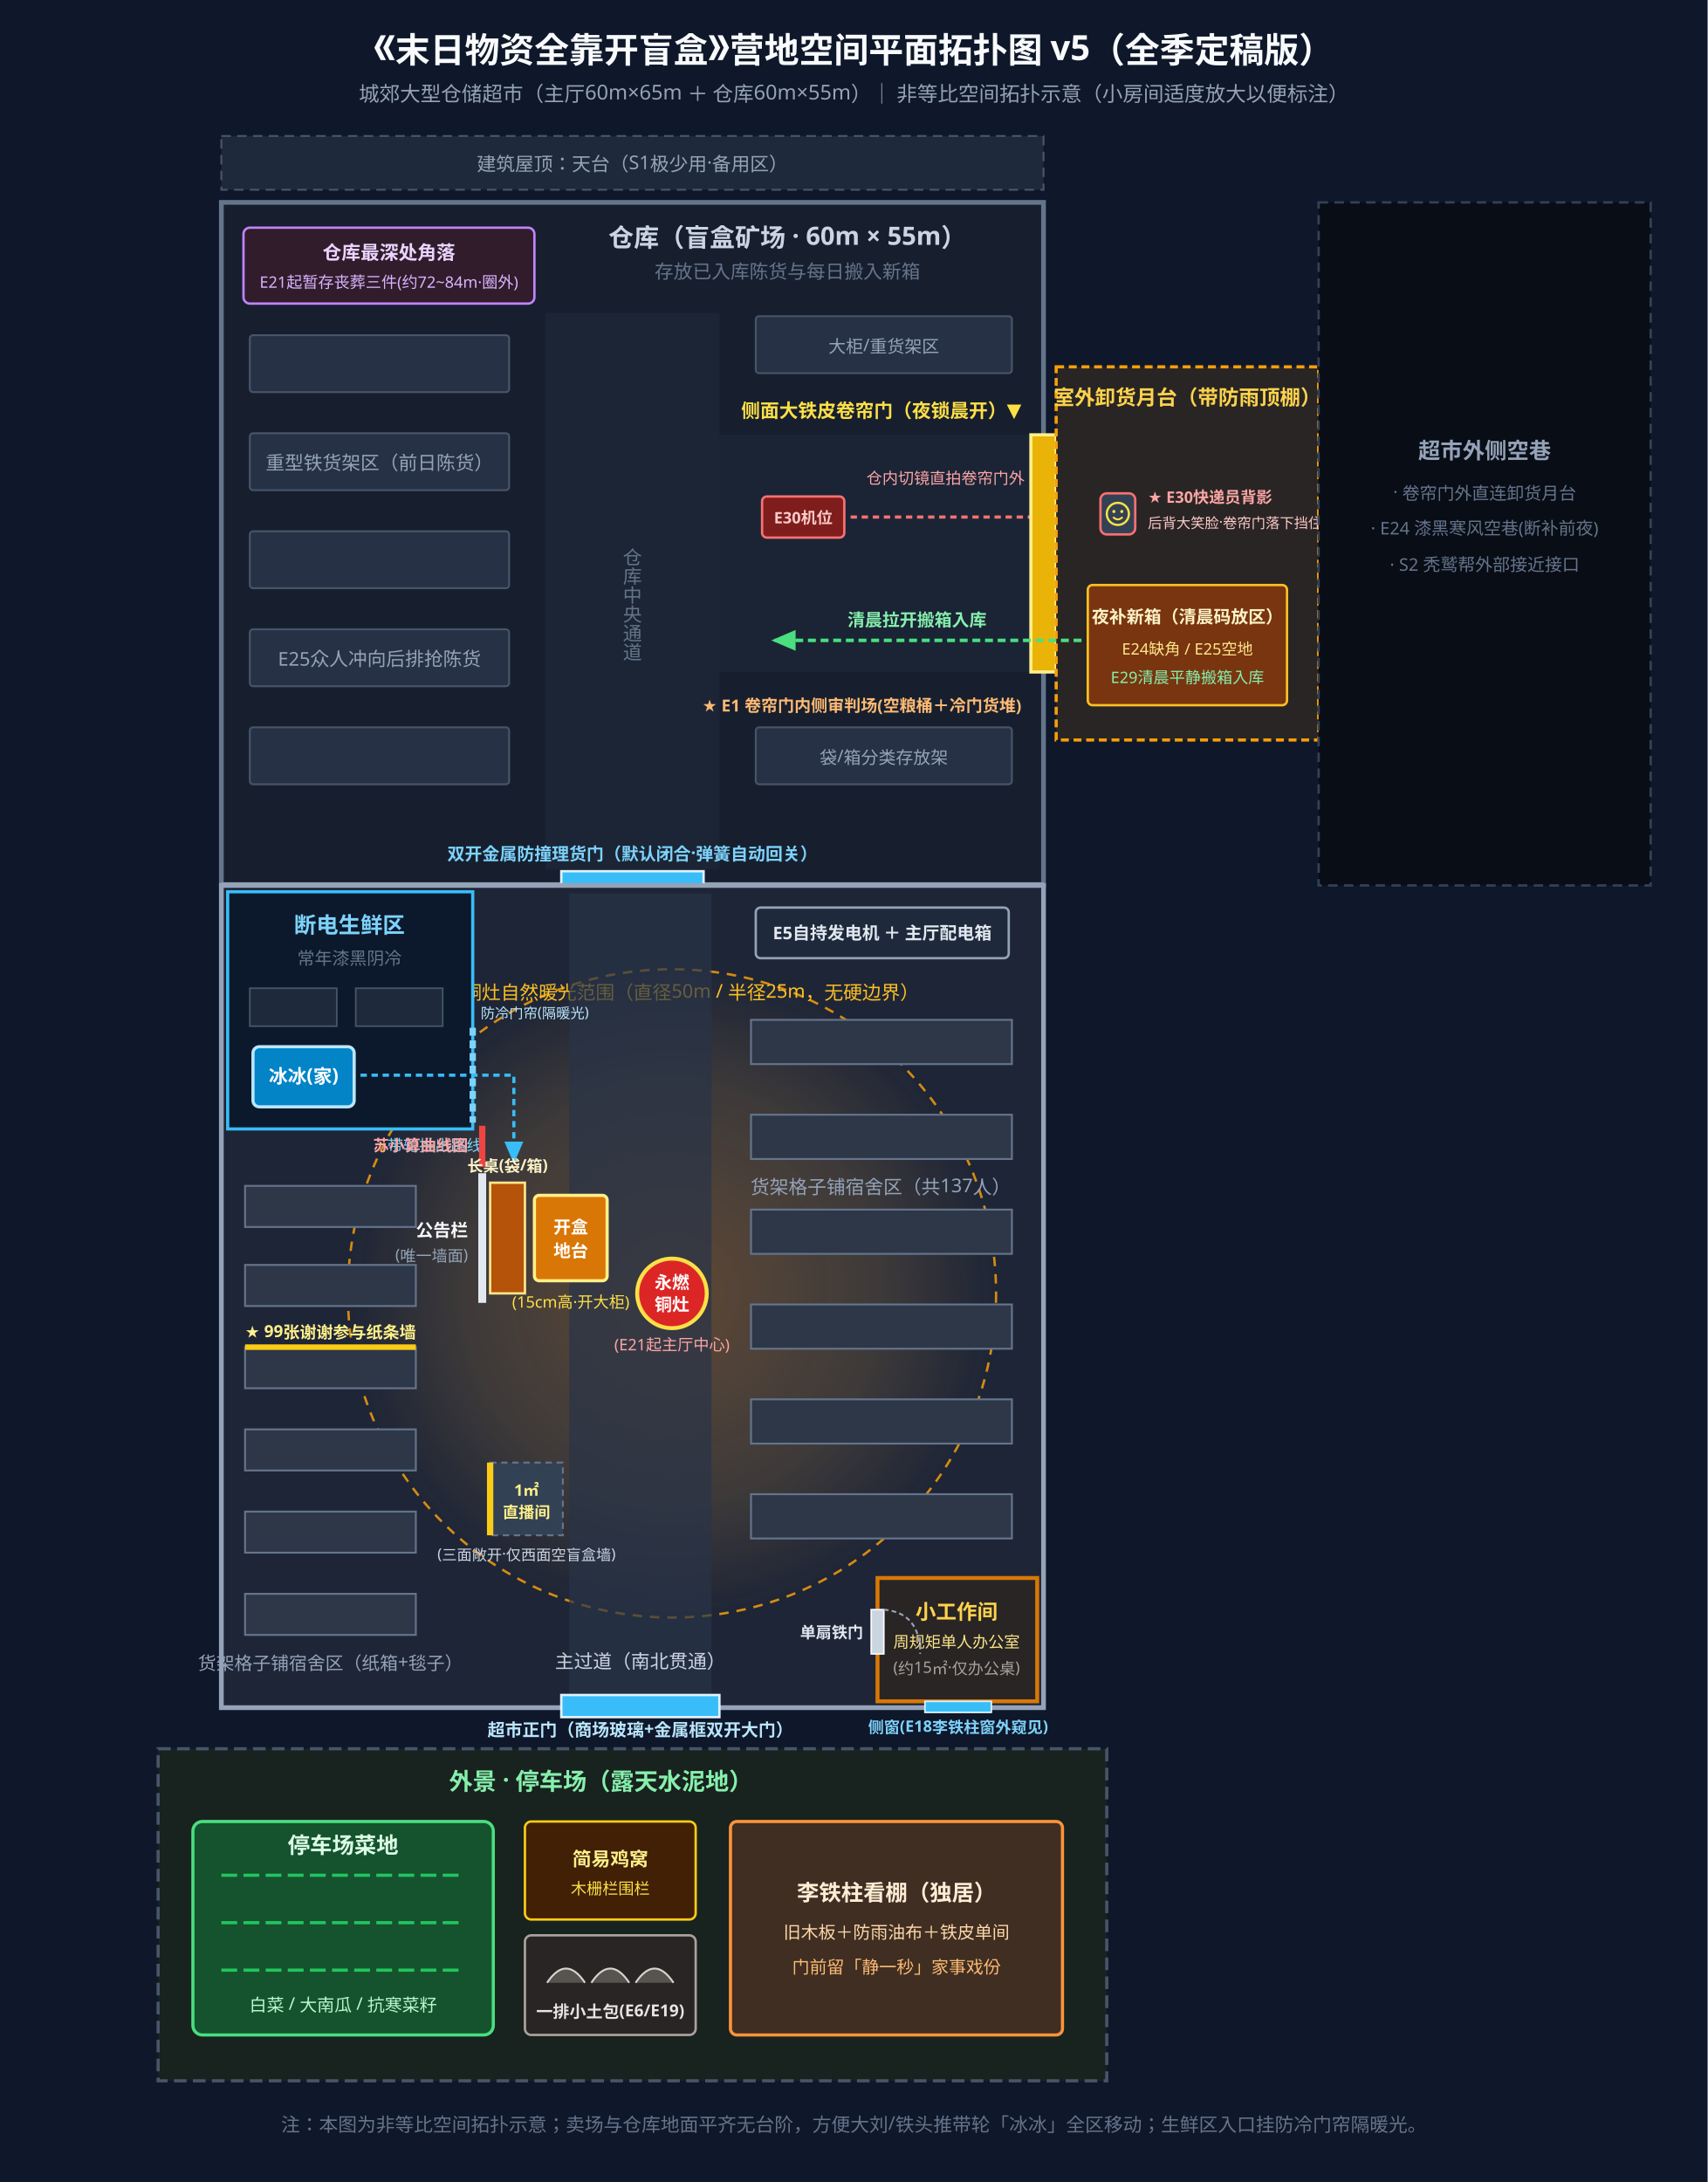
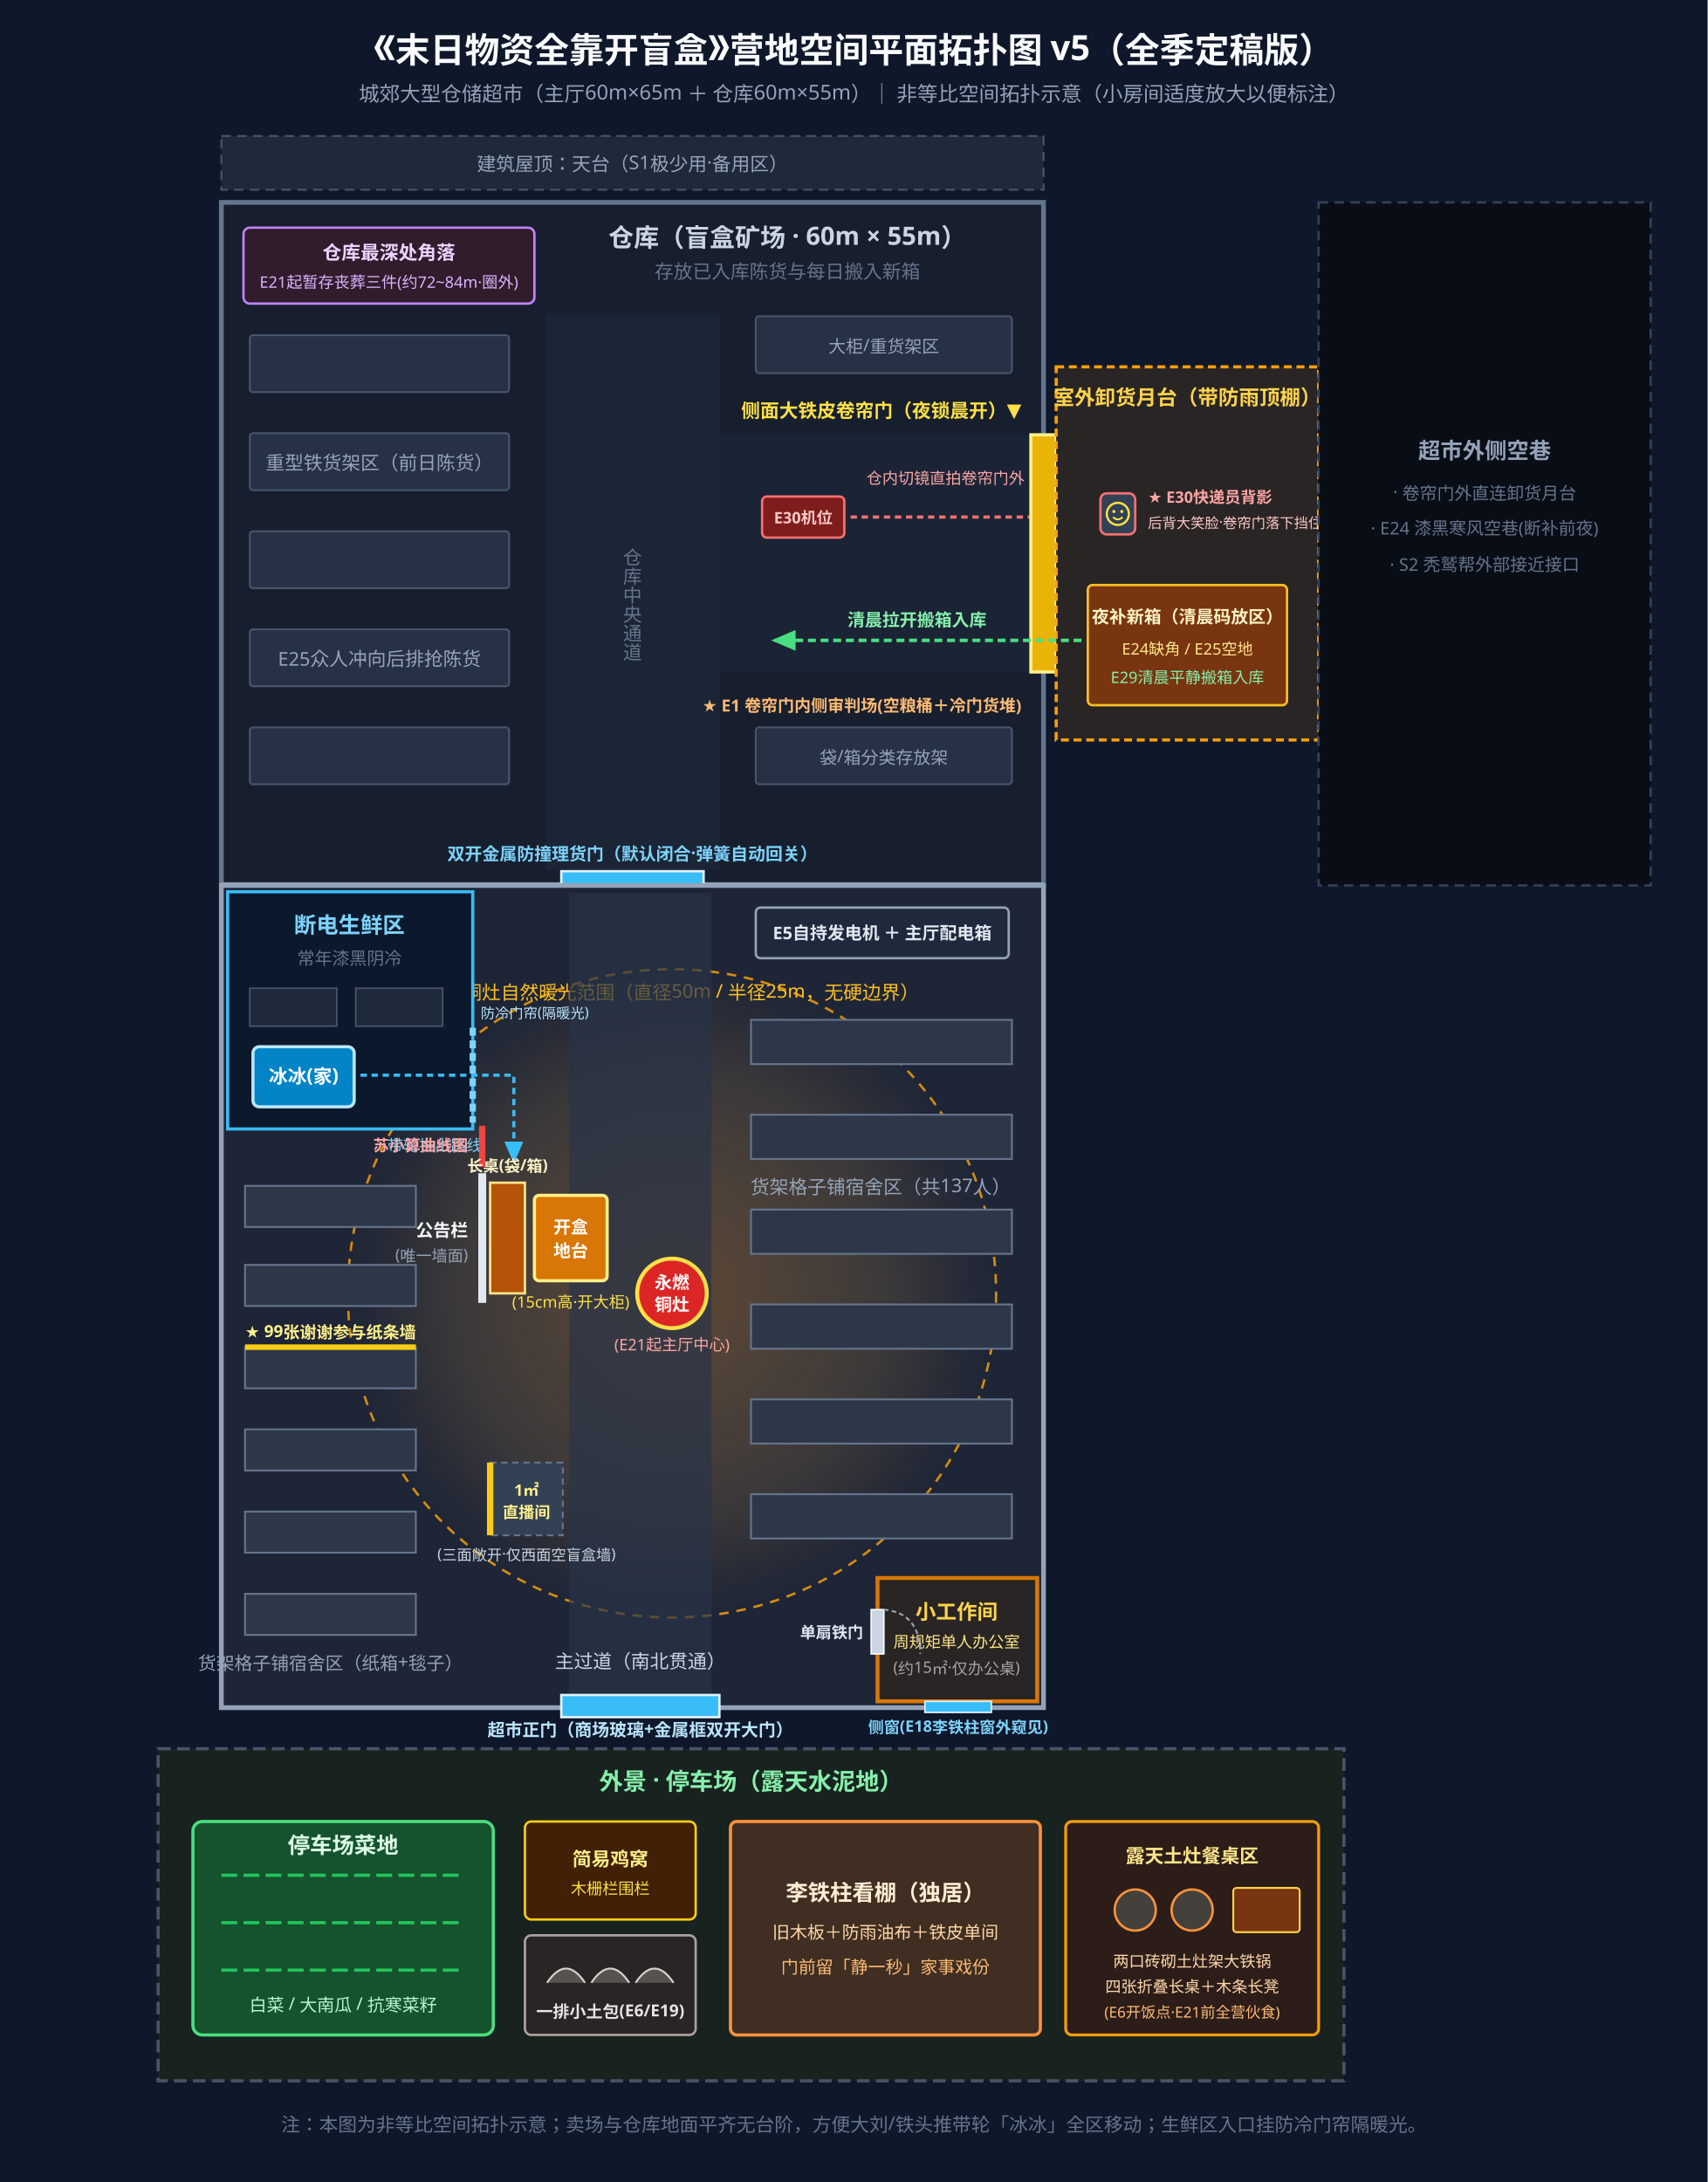
<svg xmlns="http://www.w3.org/2000/svg" viewBox="0 0 1080 1380" width="1080" height="1380" font-family="Microsoft YaHei, PingFang SC, SimHei, sans-serif">
  <defs>
    <radialGradient id="warmGlow" cx="50%" cy="50%" r="50%">
      <stop offset="0%" stop-color="#ff9d2e" stop-opacity="0.34" />
      <stop offset="65%" stop-color="#ffb84d" stop-opacity="0.16" />
      <stop offset="100%" stop-color="#ffb84d" stop-opacity="0.0" />
    </radialGradient>
    <marker id="arrowBlue" markerWidth="8" markerHeight="8" refX="6" refY="3" orient="auto">
      <path d="M0,0 L0,6 L7,3 z" fill="#38bdf8" />
    </marker>
    <marker id="arrowRed" markerWidth="8" markerHeight="8" refX="6" refY="3" orient="auto">
      <path d="M0,0 L0,6 L7,3 z" fill="#f87171" />
    </marker>
    <marker id="arrowGreen" markerWidth="8" markerHeight="8" refX="6" refY="3" orient="auto">
      <path d="M0,0 L0,6 L7,3 z" fill="#4ade80" />
    </marker>
  </defs>
  <rect width="1080" height="1380" fill="#0f172a" />
  <text x="540" y="38" text-anchor="middle" fill="#f8fafc" font-size="22" font-weight="bold">《末日物资全靠开盲盒》营地空间平面拓扑图 v5（全季定稿版）</text>
  <text x="540" y="64" text-anchor="middle" fill="#94a3b8" font-size="13">城郊大型仓储超市（主厅60m×65m ＋ 仓库60m×55m）｜ 非等比空间拓扑示意（小房间适度放大以便标注）</text>
  <rect x="140" y="86" width="520" height="34" fill="#1e293b" stroke="#475569" stroke-width="1.2" stroke-dasharray="6,4" />
  <text x="400" y="108" text-anchor="middle" fill="#94a3b8" font-size="12">建筑屋顶：天台（S1极少用·备用区）</text>
  <rect x="140" y="128" width="520" height="432" fill="#171f2e" stroke="#64748b" stroke-width="3" />
  <text x="498" y="156" text-anchor="middle" fill="#cbd5e1" font-size="16" font-weight="bold">仓库（盲盒矿场 · 60m × 55m）</text>
  <text x="498" y="176" text-anchor="middle" fill="#64748b" font-size="12">存放已入库陈货与每日搬入新箱</text>
  <rect x="154" y="144" width="184" height="48" rx="4" fill="#311c2b" stroke="#c084fc" stroke-width="1.5" />
  <text x="246" y="164" text-anchor="middle" fill="#e9d5ff" font-size="12" font-weight="bold">仓库最深处角落</text>
  <text x="246" y="182" text-anchor="middle" fill="#d8b4fe" font-size="10">E21起暂存丧葬三件(约72~84m·圈外)</text>
  <g fill="#263145" stroke="#475569" stroke-width="1.2">
    <rect x="158" y="212" width="164" height="36" rx="2" />
    <rect x="158" y="274" width="164" height="36" rx="2" />
    <rect x="158" y="336" width="164" height="36" rx="2" />
    <rect x="158" y="398" width="164" height="36" rx="2" />
    <rect x="158" y="460" width="164" height="36" rx="2" />
  </g>
  <text x="240" y="297" text-anchor="middle" fill="#94a3b8" font-size="12">重型铁货架区（前日陈货）</text>
  <text x="240" y="421" text-anchor="middle" fill="#94a3b8" font-size="12">E25众人冲向后排抢陈货</text>
  <g fill="#263145" stroke="#475569" stroke-width="1.2">
    <rect x="478" y="200" width="162" height="36" rx="2" />
    <rect x="478" y="460" width="162" height="36" rx="2" />
  </g>
  <text x="559" y="223" text-anchor="middle" fill="#94a3b8" font-size="11">大柜/重货架区</text>
  <text x="559" y="483" text-anchor="middle" fill="#94a3b8" font-size="11">袋/箱分类存放架</text>
  <rect x="345" y="198" width="110" height="352" fill="#1e293b" opacity="0.6" />
  <rect x="455" y="275" width="197" height="150" fill="#1e293b" opacity="0.5" />
  <text x="400" y="355" text-anchor="middle" fill="#64748b" font-size="12" writing-mode="tb">仓库中央通道</text>
  <text x="646" y="264" text-anchor="end" fill="#fde047" font-size="12" font-weight="bold">侧面大铁皮卷帘门（夜锁晨开）▼</text>
  <text x="646" y="450" text-anchor="end" fill="#fdba74" font-size="10.5" font-weight="bold">★ E1 卷帘门内侧审判场(空粮桶＋冷门货堆)</text>
  <rect x="482" y="314" width="52" height="26" rx="3" fill="#7f1d1d" stroke="#f87171" stroke-width="1.5" />
  <text x="508" y="331" text-anchor="middle" fill="#fecaca" font-size="10" font-weight="bold">E30机位</text>
  <line x1="538" y1="327" x2="688" y2="327" stroke="#f87171" stroke-width="2" stroke-dasharray="4,3" marker-end="url(#arrowRed)" />
  <text x="598" y="306" text-anchor="middle" fill="#fca5a5" font-size="10">仓内切镜直拍卷帘门外</text>
  <rect x="652" y="275" width="16" height="150" fill="#eab308" stroke="#fef08a" stroke-width="2" />
  <rect x="668" y="232" width="166" height="236" fill="#292524" stroke="#f59e0b" stroke-width="2" stroke-dasharray="5,3" />
  <text x="751" y="256" text-anchor="middle" fill="#fcd34d" font-size="13" font-weight="bold">室外卸货月台（带防雨顶棚）</text>
  <rect x="696" y="312" width="22" height="26" rx="4" fill="#334155" stroke="#f87171" stroke-width="1.5" />
  <circle cx="707" cy="325" r="7" fill="none" stroke="#fde047" stroke-width="1.4" />
  <circle cx="704.5" cy="323.5" r="1" fill="#fde047" />
  <circle cx="709.5" cy="323.5" r="1" fill="#fde047" />
  <path d="M 704 327 Q 707 330 710 327" fill="none" stroke="#fde047" stroke-width="1.2" />
  <text x="726" y="318" text-anchor="start" fill="#fca5a5" font-size="10" font-weight="bold">★ E30快递员背影</text>
  <text x="726" y="334" text-anchor="start" fill="#fecaca" font-size="9">后背大笑脸·卷帘门落下挡住</text>
  <rect x="688" y="370" width="126" height="76" rx="3" fill="#78350f" stroke="#fbbf24" stroke-width="1.5" />
  <text x="751" y="394" text-anchor="middle" fill="#fef3c7" font-size="11" font-weight="bold">夜补新箱（清晨码放区）</text>
  <text x="751" y="414" text-anchor="middle" fill="#fde68a" font-size="10">E24缺角 / E25空地</text>
  <text x="751" y="432" text-anchor="middle" fill="#86efac" font-size="10">E29清晨平静搬箱入库</text>
  <path d="M 684 405 L 490 405" fill="none" stroke="#4ade80" stroke-width="2.2" stroke-dasharray="5,3" marker-end="url(#arrowGreen)" />
  <text x="580" y="396" text-anchor="middle" fill="#86efac" font-size="11" font-weight="bold">清晨拉开搬箱入库</text>
  <rect x="834" y="128" width="210" height="432" fill="#090d16" stroke="#334155" stroke-width="1.5" stroke-dasharray="6,4" />
  <text x="939" y="290" text-anchor="middle" fill="#94a3b8" font-size="14" font-weight="bold">超市外侧空巷</text>
  <text x="939" y="315" text-anchor="middle" fill="#64748b" font-size="11">· 卷帘门外直连卸货月台</text>
  <text x="939" y="338" text-anchor="middle" fill="#64748b" font-size="11">· E24 漆黑寒风空巷(断补前夜)</text>
  <text x="939" y="361" text-anchor="middle" fill="#64748b" font-size="11">· S2 秃鹫帮外部接近接口</text>
  <line x1="140" y1="560" x2="660" y2="560" stroke="#94a3b8" stroke-width="4" />
  <rect x="355" y="551" width="90" height="18" fill="#38bdf8" stroke="#e0f2fe" stroke-width="1.5" />
  <text x="400" y="544" text-anchor="middle" fill="#7dd3fc" font-size="11" font-weight="bold">双开金属防撞理货门（默认闭合·弹簧自动回关）</text>
  <rect x="140" y="560" width="520" height="520" fill="#1e2536" stroke="#94a3b8" stroke-width="3" />
  <circle cx="425" cy="818" r="205" fill="url(#warmGlow)" stroke="#f59e0b" stroke-width="1.5" stroke-dasharray="6,5" opacity="0.85" />
  <text x="425" y="632" text-anchor="middle" fill="#fbbf24" font-size="12">永燃铜灶自然暖光范围（直径50m / 半径25m，无硬边界）</text>
  <rect x="360" y="565" width="90" height="512" fill="#283347" opacity="0.7" />
  <text x="405" y="1055" text-anchor="middle" fill="#cbd5e1" font-size="12">主过道（南北贯通）</text>
  <rect x="478" y="574" width="160" height="32" rx="3" fill="#1e293b" stroke="#94a3b8" stroke-width="1.5" />
  <text x="558" y="594" text-anchor="middle" fill="#e2e8f0" font-size="11" font-weight="bold">E5自持发电机 ＋ 主厅配电箱</text>
  <rect x="144" y="564" width="155" height="150" fill="#0c192c" stroke="#38bdf8" stroke-width="2" />
  <text x="221" y="590" text-anchor="middle" fill="#7dd3fc" font-size="14" font-weight="bold">断电生鲜区</text>
  <text x="221" y="610" text-anchor="middle" fill="#64748b" font-size="11">常年漆黑阴冷</text>
  <rect x="158" y="625" width="55" height="24" fill="#1e293b" stroke="#475569" />
  <rect x="225" y="625" width="55" height="24" fill="#1e293b" stroke="#475569" />
  <rect x="160" y="662" width="64" height="38" rx="4" fill="#0284c7" stroke="#bae6fd" stroke-width="2" />
  <text x="192" y="685" text-anchor="middle" fill="#ffffff" font-size="12" font-weight="bold">冰冰(家)</text>
  <line x1="299" y1="650" x2="299" y2="710" stroke="#7dd3fc" stroke-width="4" stroke-dasharray="5,3" />
  <text x="304" y="644" text-anchor="start" fill="#bae6fd" font-size="9">防冷门帘(隔暖光)</text>
  <path d="M 228 680 L 325 680 L 325 734" fill="none" stroke="#38bdf8" stroke-width="2" stroke-dasharray="4,3" marker-end="url(#arrowBlue)" />
  <text x="275" y="728" text-anchor="middle" fill="#7dd3fc" font-size="10">带轮推出路线</text>
  <line x1="305" y1="742" x2="305" y2="824" stroke="#e2e8f0" stroke-width="5" />
  <line x1="305" y1="712" x2="305" y2="738" stroke="#ef4444" stroke-width="4" />
  <text x="296" y="728" text-anchor="end" fill="#fca5a5" font-size="10" font-weight="bold">苏小算曲线图</text>
  <text x="296" y="782" text-anchor="end" fill="#f8fafc" font-size="11" font-weight="bold">公告栏</text>
  <text x="296" y="797" text-anchor="end" fill="#94a3b8" font-size="10">(唯一墙面)</text>
  <rect x="310" y="748" width="22" height="70" fill="#b45309" stroke="#fde68a" stroke-width="1.5" />
  <text x="321" y="741" text-anchor="middle" fill="#fef3c7" font-size="10" font-weight="bold">长桌(袋/箱)</text>
  <rect x="338" y="756" width="46" height="54" rx="3" fill="#d97706" stroke="#fef08a" stroke-width="2" />
  <text x="361" y="780" text-anchor="middle" fill="#ffffff" font-size="11" font-weight="bold">开盒</text>
  <text x="361" y="795" text-anchor="middle" fill="#ffffff" font-size="11" font-weight="bold">地台</text>
  <text x="361" y="827" text-anchor="middle" fill="#fde047" font-size="10">(15cm高·开大柜)</text>
  <circle cx="425" cy="818" r="22" fill="#dc2626" stroke="#fde047" stroke-width="2.5" />
  <text x="425" y="815" text-anchor="middle" fill="#ffffff" font-size="11" font-weight="bold">永燃</text>
  <text x="425" y="829" text-anchor="middle" fill="#ffffff" font-size="11" font-weight="bold">铜灶</text>
  <text x="425" y="854" text-anchor="middle" fill="#fca5a5" font-size="10">(E21起主厅中心)</text>
  <rect x="310" y="925" width="46" height="46" fill="#334155" stroke="#64748b" stroke-width="1.2" stroke-dasharray="4,3" />
  <line x1="310" y1="925" x2="310" y2="971" stroke="#facc15" stroke-width="4" />
  <text x="333" y="946" text-anchor="middle" fill="#fef08a" font-size="10" font-weight="bold">1㎡</text>
  <text x="333" y="960" text-anchor="middle" fill="#fef08a" font-size="10" font-weight="bold">直播间</text>
  <text x="333" y="986" text-anchor="middle" fill="#cbd5e1" font-size="9.5">(三面敞开·仅西面空盲盒墙)</text>
  <g fill="#2d3748" stroke="#64748b" stroke-width="1.2">
    <rect x="155" y="750" width="108" height="26" />
    <rect x="155" y="800" width="108" height="26" />
    <rect x="155" y="852" width="108" height="26" />
    <rect x="155" y="904" width="108" height="26" />
    <rect x="155" y="956" width="108" height="26" />
    <rect x="155" y="1008" width="108" height="26" />
  </g>
  <line x1="155" y1="852" x2="263" y2="852" stroke="#facc15" stroke-width="3.5" />
  <text x="209" y="846" text-anchor="middle" fill="#fef08a" font-size="10.5" font-weight="bold">★ 99张谢谢参与纸条墙</text>
  <text x="209" y="1056" text-anchor="middle" fill="#94a3b8" font-size="11.5">货架格子铺宿舍区（纸箱+毯子）</text>
  <g fill="#2d3748" stroke="#64748b" stroke-width="1.2">
    <rect x="475" y="645" width="165" height="28" />
    <rect x="475" y="705" width="165" height="28" />
    <rect x="475" y="765" width="165" height="28" />
    <rect x="475" y="825" width="165" height="28" />
    <rect x="475" y="885" width="165" height="28" />
    <rect x="475" y="945" width="165" height="28" />
  </g>
  <text x="557" y="755" text-anchor="middle" fill="#94a3b8" font-size="12">货架格子铺宿舍区（共137人）</text>
  <rect x="555" y="998" width="101" height="78" fill="#292524" stroke="#d97706" stroke-width="2.5" />
  <text x="605" y="1024" text-anchor="middle" fill="#fcd34d" font-size="13" font-weight="bold">小工作间</text>
  <text x="605" y="1042" text-anchor="middle" fill="#fde68a" font-size="10">周规矩单人办公室</text>
  <text x="605" y="1058" text-anchor="middle" fill="#a8a29e" font-size="10">(约15㎡·仅办公桌)</text>
  <rect x="551" y="1018" width="8" height="28" fill="#cbd5e1" stroke="#f8fafc" stroke-width="1" />
  <path d="M 559 1018 Q 582 1020 582 1046" fill="none" stroke="#94a3b8" stroke-width="1.2" stroke-dasharray="3,2" />
  <text x="546" y="1036" text-anchor="end" fill="#e2e8f0" font-size="10" font-weight="bold">单扇铁门</text>
  <rect x="585" y="1076" width="42" height="7" fill="#38bdf8" stroke="#e0f2fe" stroke-width="1" />
  <text x="606" y="1096" text-anchor="middle" fill="#7dd3fc" font-size="10" font-weight="bold">侧窗(E18李铁柱窗外窥见)</text>
  <rect x="355" y="1072" width="100" height="14" fill="#38bdf8" stroke="#e0f2fe" stroke-width="1.5" />
  <text x="405" y="1098" text-anchor="middle" fill="#bae6fd" font-size="11" font-weight="bold">超市正门（商场玻璃+金属框双开大门）</text>
-   <rect x="100" y="1106" width="600" height="210" fill="#18221e" stroke="#475569" stroke-width="2" stroke-dasharray="8,4" />
-   <text x="380" y="1132" text-anchor="middle" fill="#86efac" font-size="15" font-weight="bold">外景 · 停车场（露天水泥地）</text>
+   <rect x="100" y="1106" width="750" height="210" fill="#18221e" stroke="#475569" stroke-width="2" stroke-dasharray="8,4" />
+   <text x="475" y="1132" text-anchor="middle" fill="#86efac" font-size="15" font-weight="bold">外景 · 停车场（露天水泥地）</text>
  <rect x="122" y="1152" width="190" height="135" rx="6" fill="#14532d" stroke="#4ade80" stroke-width="2" />
  <line x1="140" y1="1186" x2="294" y2="1186" stroke="#22c55e" stroke-width="2" stroke-dasharray="10,4" />
  <line x1="140" y1="1216" x2="294" y2="1216" stroke="#22c55e" stroke-width="2" stroke-dasharray="10,4" />
  <line x1="140" y1="1246" x2="294" y2="1246" stroke="#22c55e" stroke-width="2" stroke-dasharray="10,4" />
  <text x="217" y="1172" text-anchor="middle" fill="#dcfce7" font-size="14" font-weight="bold">停车场菜地</text>
  <text x="217" y="1272" text-anchor="middle" fill="#bbf7d0" font-size="11">白菜 / 大南瓜 / 抗寒菜籽</text>
  <rect x="332" y="1152" width="108" height="62" rx="4" fill="#422006" stroke="#facc15" stroke-width="1.5" />
  <text x="386" y="1180" text-anchor="middle" fill="#fef08a" font-size="12" font-weight="bold">简易鸡窝</text>
  <text x="386" y="1198" text-anchor="middle" fill="#fde047" font-size="10">木栅栏围栏</text>
  <rect x="332" y="1224" width="108" height="63" rx="4" fill="#292524" stroke="#a8a29e" stroke-width="1.5" />
  <path d="M 346 1254 Q 358 1236 370 1254 M 374 1254 Q 386 1236 398 1254 M 402 1254 Q 414 1236 426 1254" fill="#57534e" stroke="#d6d3d1" stroke-width="1.2" />
  <text x="386" y="1276" text-anchor="middle" fill="#e7e5e4" font-size="10.5" font-weight="bold">一排小土包(E6/E19)</text>
-   <rect x="462" y="1152" width="210" height="135" rx="4" fill="#3f2e21" stroke="#fb923c" stroke-width="2" />
-   <text x="567" y="1202" text-anchor="middle" fill="#ffedd5" font-size="14" font-weight="bold">李铁柱看棚（独居）</text>
-   <text x="567" y="1226" text-anchor="middle" fill="#fed7aa" font-size="11">旧木板＋防雨油布＋铁皮单间</text>
-   <text x="567" y="1248" text-anchor="middle" fill="#fdba74" font-size="11">门前留「静一秒」家事戏份</text>
+   <rect x="462" y="1152" width="196" height="135" rx="4" fill="#3f2e21" stroke="#fb923c" stroke-width="2" />
+   <text x="560" y="1202" text-anchor="middle" fill="#ffedd5" font-size="14" font-weight="bold">李铁柱看棚（独居）</text>
+   <text x="560" y="1226" text-anchor="middle" fill="#fed7aa" font-size="11">旧木板＋防雨油布＋铁皮单间</text>
+   <text x="560" y="1248" text-anchor="middle" fill="#fdba74" font-size="11">门前留「静一秒」家事戏份</text>
+   <rect x="674" y="1152" width="160" height="135" rx="4" fill="#2c1d18" stroke="#f59e0b" stroke-width="1.8" />
+   <text x="754" y="1178" text-anchor="middle" fill="#fde68a" font-size="12" font-weight="bold">露天土灶餐桌区</text>
+   <circle cx="718" cy="1208" r="13" fill="#44403c" stroke="#fb923c" stroke-width="1.5" />
+   <circle cx="754" cy="1208" r="13" fill="#44403c" stroke="#fb923c" stroke-width="1.5" />
+   <rect x="780" y="1194" width="42" height="28" rx="2" fill="#78350f" stroke="#fcd34d" stroke-width="1.2" />
+   <text x="754" y="1244" text-anchor="middle" fill="#fed7aa" font-size="10">两口砖砌土灶架大铁锅</text>
+   <text x="754" y="1260" text-anchor="middle" fill="#fed7aa" font-size="10">四张折叠长桌＋木条长凳</text>
+   <text x="754" y="1276" text-anchor="middle" fill="#fdba74" font-size="9.5">(E6开饭点·E21前全营伙食)</text>
  <text x="540" y="1348" text-anchor="middle" fill="#64748b" font-size="12">注：本图为非等比空间拓扑示意；卖场与仓库地面平齐无台阶，方便大刘/铁头推带轮「冰冰」全区移动；生鲜区入口挂防冷门帘隔暖光。</text>
</svg>
